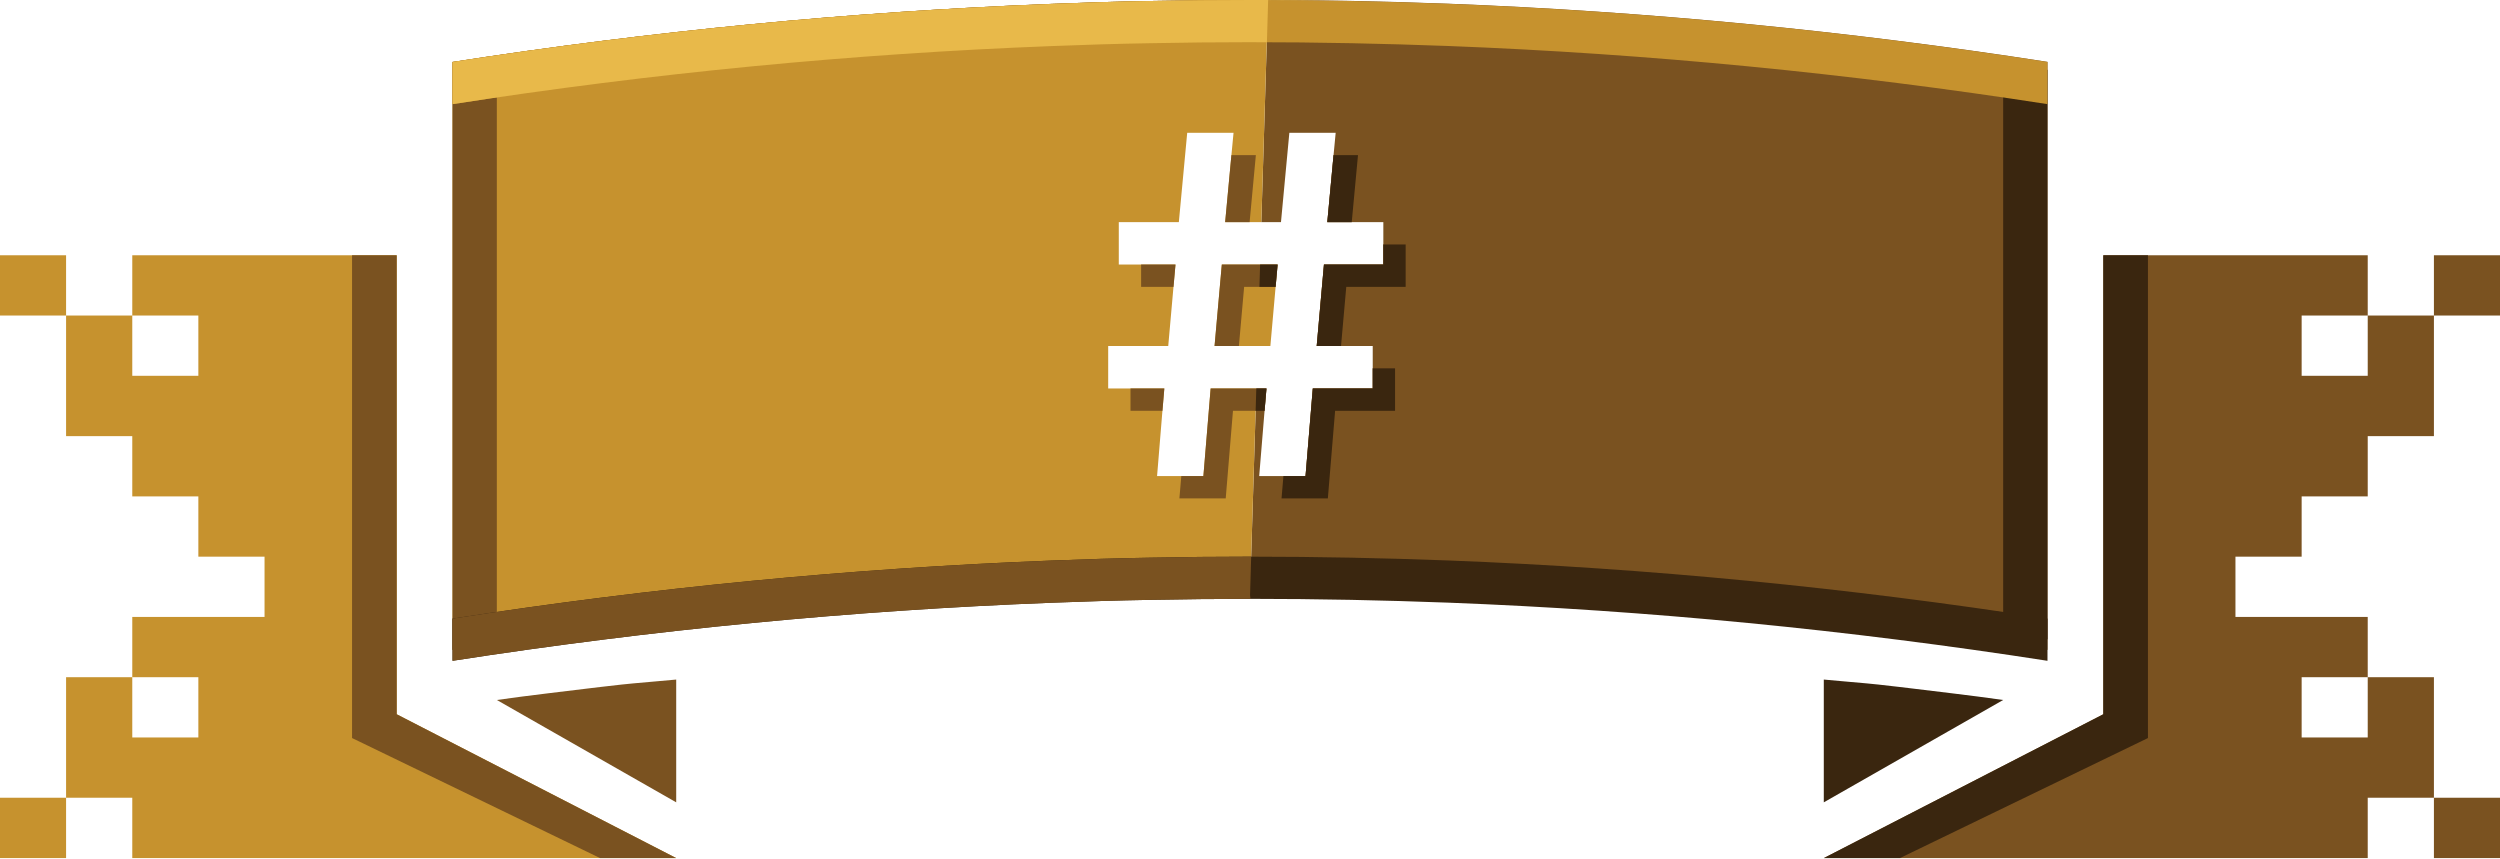
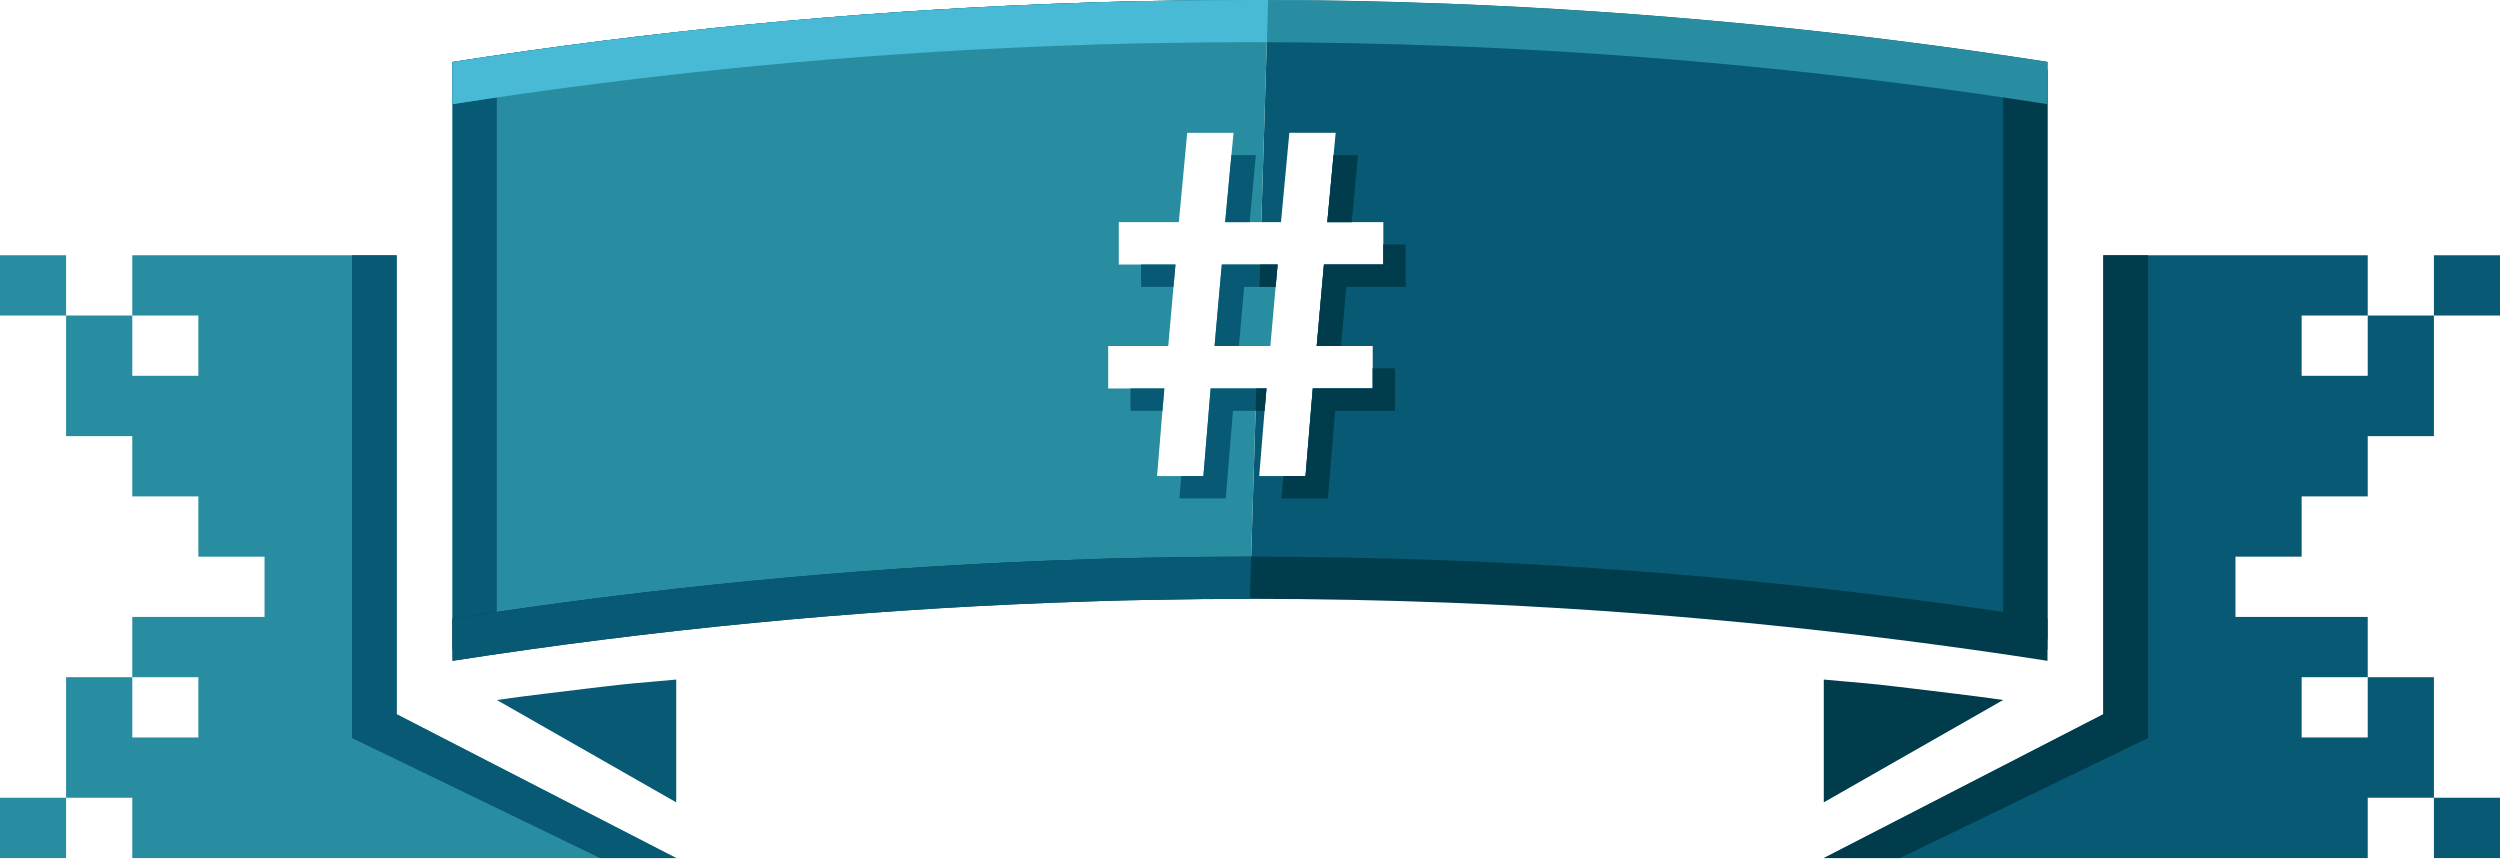
<svg xmlns="http://www.w3.org/2000/svg" id="Ebene_2" data-name="Ebene 2" viewBox="0 0 223.97 76.87">
  <defs>
    <style>
      .cls-1 {
-         fill: #e8b94a;
+         fill: #288da0;
      }

      .cls-2 {
-         fill: #7a5220;
+         fill: #085973;
      }

      .cls-3 {
-         fill: #3a260f;
+         fill: #48bad5;
      }

      .cls-4 {
-         fill: #c6922e;
+         fill: #288da0;
+       }
+ 
+       .cls-5 {
+         fill: #003c4c;
+       }
+ 
+       .cls-6 {
+         fill: #085973;
+       }
+ 
+       .cls-7 {
+         fill: #003c4c;
      }
    </style>
  </defs>
-   <g id="reserve">
-     <g>
-       <path class="cls-3" d="M168.21,61.32l1.93.22c.31.04.61.07.92.11,1.26.15,2.53.3,3.8.46,2.16.27,2.45.3,4.6.6l-16.07,9.17v-11c.83.09,3.98.34,4.81.44Z" />
-       <path class="cls-2" d="M206.2,49.87v-5.4h5.92v-5.4h5.93v-10.8h-5.93v5.4h-5.92v-5.4h5.92v-5.4h-23.69v41.12l-25.03,12.88h48.72v-5.4h5.93v-10.8h-5.93v5.4h-5.92v-5.4h5.92v-5.4h-11.85v-5.4h5.93ZM218.05,71.47v5.4h5.92v-5.4h-5.92ZM218.05,22.87v5.4h5.92v-5.4h-5.92Z" />
-       <path class="cls-2" d="M55.76,61.32l-1.93.22c-.31.04-.61.07-.92.11-1.26.15-2.53.3-3.8.46-2.16.27-2.45.3-4.6.6l16.07,9.17v-11c-.83.09-3.98.34-4.81.44Z" />
-       <path class="cls-4" d="M35.54,63.99V22.87H11.85v5.4h5.92v5.4h-5.92v-5.4h-5.93v10.8h5.93v5.4h5.92v5.4h5.93v5.4h-11.85v5.4h5.92v5.4h-5.92v-5.4h-5.93v10.8h5.93v5.4h48.72l-25.03-12.88ZM0,71.47v5.4h5.92v-5.4H0ZM0,22.87v5.4h5.92v-5.4H0Z" />
-       <polygon class="cls-2" points="35.54 63.99 35.54 22.87 31.54 22.87 31.54 66.12 53.75 76.87 60.57 76.87 35.54 63.99" />
-       <polygon class="cls-3" points="188.43 63.99 188.43 22.87 192.43 22.87 192.43 66.12 170.22 76.87 163.4 76.87 188.43 63.99" />
-       <polygon class="cls-4" points="114.46 23.7 114.28 25.7 113.81 31 108.81 31 109.46 23.7 114.46 23.7" />
-       <path class="cls-2" d="M183.43,5.55v52.67c-1.22-.16-2.45-.31-3.67-.46-.1-.02-.2-.03-.3-.04-22.71-2.81-45.21-4.31-67.47-4.38-.59-.01-1.19-.01-1.78-.01h1.78l.1-3.46.4-13.07.06-2h.91l-.17,2-.48,5.85h4.15l.65-7.85h5.37v-3.8h-5.02l.65-7.3h5.32v-3.8h-5.02l.56-6,.19-2h-4.15l-.75,8h-1.76l.49-16.11.12-3.77c-.53-.01-1.05-.02-1.58-.02.61,0,1.21,0,1.82,0,.6,0,1.2,0,1.81.01.59,0,1.19.01,1.78.02.29,0,.59.01.89.01.91.01,1.82.02,2.73.04,2.89.06,5.78.14,8.68.25,17.9.69,35.79,2.43,53.69,5.21Z" />
-       <path class="cls-4" d="M113.61.02l-.12,3.77-.49,16.11h-3.24l.56-6,.19-2h-4.15l-.75,8h-5.38v3.8h5.08l-.18,2-.47,5.3h-5.38v3.8h5.03l-.17,2-.48,5.85h4.15l.65-7.85h4.09l-.06,2-.4,13.07-.1,3.46h-1.78c-1.48,0-2.97.01-4.45.02-2.88.02-5.76.07-8.63.15-4.5.11-8.99.28-13.46.52-2.75.14-5.49.31-8.22.5-4.07.28-8.14.61-12.19,1-1.67.15-3.34.32-5,.49-.15.02-.3.04-.45.05-1.52.17-3.03.33-4.55.51-2.92.34-5.84.7-8.75,1.09-1.32.18-2.65.37-3.97.56V5.55C58.42,2.77,76.29,1.04,94.16.35c2.98-.12,5.95-.21,8.93-.26,2.97-.06,5.95-.09,8.93-.09h.01c.53,0,1.05,0,1.58.02Z" />
-       <path class="cls-2" d="M108.46,34.8l-.65,7.85h-1.98l-.17,2h4.15l.65-7.85h2.83l.17-2h-5ZM109.46,23.7l-.65,7.3h2.18l.47-5.3h2.82l.18-2h-5ZM119.47,13.9l-.56,6h2.19l.56-6h-2.19ZM122.98,33v1.8h-5.37l-.65,7.85h-1.98l-.17,2h4.15l.65-7.85h5.37v-3.8h-2ZM123.93,21.9v1.8h-5.32l-.65,7.3h2.18l.47-5.3h5.32v-3.8h-2ZM110.32,13.9l-.56,6h2.19l.56-6h-2.19ZM102.23,23.7v2h2.9l.18-2h-3.08ZM101.28,34.8v2h2.86l.17-2h-3.03Z" />
-       <path class="cls-3" d="M112.55,34.8l-.06,2h.8l.17-2h-.91ZM112.89,23.7l-.06,2h1.45l.18-2h-1.57ZM119.47,13.9l-.56,6h2.19l.56-6h-2.19ZM122.98,33v1.8h-5.37l-.65,7.85h-1.98l-.17,2h4.15l.65-7.85h5.37v-3.8h-2ZM123.93,21.9v1.8h-5.32l-.65,7.3h2.18l.47-5.3h5.32v-3.8h-2Z" />
-       <path class="cls-2" d="M44.51,5.55C62.39,2.77,80.26,1.04,98.13.35c2.98-.12,5.95-.21,8.93-.26,2.18-.04,4.37-.05,6.55-.07h0c-.53-.01-1.05-.02-1.58-.02h-.01c-2.98,0-5.96.03-8.93.09-2.98.05-5.95.14-8.93.26-17.87.69-35.74,2.42-53.62,5.2v52.67c1.32-.19,2.64-.36,3.97-.54V5.55Z" />
-       <path class="cls-3" d="M183.43,6.26l-3.97-1.12v52.67c1.32-.19,2.64-.36,3.97-.54V6.26Z" />
-       <path class="cls-4" d="M129.74.34c-2.9-.11-5.79-.19-8.68-.25-3.01-.06-6.02-.09-9.03-.09h-.01c-2.98,0-5.96.03-8.93.09-2.98.05-5.95.14-8.93.26-17.87.69-35.74,2.42-53.62,5.2v3.78c17.88-2.78,35.75-4.51,53.62-5.2,2.98-.12,5.95-.21,8.93-.26,2.97-.06,5.95-.09,8.93-.09h.01c3.01,0,6.02.03,9.03.09,2.89.06,5.78.14,8.68.25,17.9.69,35.79,2.43,53.69,5.21v-3.78c-17.9-2.78-35.79-4.52-53.69-5.21Z" />
-       <path class="cls-3" d="M129.74,50.21c-2.9-.11-5.79-.19-8.68-.25-3.01-.06-6.02-.09-9.03-.09h-.01c-2.98,0-5.96.03-8.93.09-2.98.05-5.95.14-8.93.26-17.87.69-35.74,2.42-53.62,5.2v3.78c17.88-2.78,35.75-4.51,53.62-5.2,2.98-.12,5.95-.21,8.93-.26,2.97-.06,5.95-.09,8.93-.09h.01c3.01,0,6.02.03,9.03.09,2.89.06,5.78.14,8.68.25,17.9.69,35.79,2.43,53.69,5.21v-3.78c-17.9-2.78-35.79-4.52-53.69-5.21Z" />
-       <path class="cls-1" d="M118.33.05c-2.41-.02-4.72-.03-4.72-.03l-.11,3.77c-.49-.01-.98-.01-1.47-.01h-.01c-2.98,0-5.96.03-8.93.09-2.98.05-5.95.14-8.93.26-17.87.69-35.74,2.42-53.62,5.2v-3.78C58.42,2.77,76.29,1.04,94.16.35c2.98-.12,5.95-.21,8.93-.26,2.97-.06,5.95-.09,8.93-.09h.01c2.1,0,4.2,0,6.3.05Z" />
-       <path class="cls-2" d="M111.99,53.33l.04.32h-.01c-2.98,0-5.96.03-8.93.09-2.98.05-5.95.14-8.93.26-17.87.69-35.74,2.42-53.62,5.2v-3.78c17.88-2.78,35.75-4.51,53.62-5.2,2.98-.12,5.95-.21,8.93-.26,2.97-.06,5.95-.09,8.93-.09h.07l-.1,3.46Z" />
-     </g>
+   <g id="trickwork">
+     <path class="cls-5" d="M168.21,61.32l1.93.22c.31.04.61.07.92.11,1.26.15,2.53.3,3.8.46,2.16.27,2.45.3,4.6.6l-16.07,9.17v-11c.83.09,3.98.34,4.81.44Z" />
+     <path class="cls-2" d="M206.2,49.87v-5.4h5.92v-5.4h5.93v-10.8h-5.93v5.4h-5.92v-5.4h5.92v-5.4h-23.69v41.12l-25.03,12.88h48.72v-5.4h5.93v-10.8h-5.93v5.4h-5.92v-5.4h5.92v-5.4h-11.85v-5.4h5.93ZM218.05,71.47v5.4h5.92v-5.4h-5.92ZM218.05,22.87v5.4h5.92v-5.4h-5.92Z" />
+     <path class="cls-2" d="M55.76,61.32l-1.93.22c-.31.04-.61.07-.92.11-1.26.15-2.53.3-3.8.46-2.16.27-2.45.3-4.6.6l16.07,9.17v-11c-.83.09-3.98.34-4.81.44Z" />
+     <path class="cls-1" d="M35.54,63.99V22.87H11.85v5.4h5.92v5.4h-5.92v-5.4h-5.93v10.8h5.93v5.4h5.92v5.4h5.93v5.4h-11.85v5.4h5.92v5.4h-5.92v-5.4h-5.93v10.8h5.93v5.4h48.72l-25.03-12.88ZM0,71.47v5.4h5.92v-5.4H0ZM0,22.87v5.4h5.92v-5.4H0Z" />
+     <polygon class="cls-2" points="35.54 63.99 35.54 22.87 31.54 22.87 31.54 66.12 53.75 76.87 60.57 76.87 35.54 63.99" />
+     <polygon class="cls-5" points="188.43 63.99 188.43 22.87 192.43 22.87 192.43 66.12 170.22 76.87 163.4 76.87 188.43 63.99" />
+     <polygon class="cls-4" points="114.46 23.7 114.28 25.7 113.81 31 108.81 31 109.46 23.7 114.46 23.7" />
+     <path class="cls-2" d="M183.43,5.55v52.67c-1.22-.16-2.45-.31-3.67-.46-.1-.02-.2-.03-.3-.04-22.71-2.81-45.21-4.31-67.47-4.38-.59-.01-1.19-.01-1.78-.01h1.78l.1-3.46.4-13.07.06-2h.91l-.17,2-.48,5.85h4.15l.65-7.85h5.37v-3.8h-5.02l.65-7.3h5.32v-3.8h-5.02l.56-6,.19-2h-4.15l-.75,8h-1.76l.49-16.11.12-3.77c-.53-.01-1.05-.02-1.58-.02.61,0,1.21,0,1.82,0,.6,0,1.2,0,1.81.01.59,0,1.19.01,1.78.02.29,0,.59.01.89.01.91.01,1.82.02,2.73.04,2.89.06,5.78.14,8.68.25,17.9.69,35.79,2.43,53.69,5.21Z" />
+     <path class="cls-1" d="M113.61.02l-.12,3.77-.49,16.11h-3.24l.56-6,.19-2h-4.15l-.75,8h-5.38v3.8h5.08l-.18,2-.47,5.3h-5.38v3.8h5.03l-.17,2-.48,5.85h4.15l.65-7.85h4.09l-.06,2-.4,13.07-.1,3.46h-1.78c-1.48,0-2.97.01-4.45.02-2.88.02-5.76.07-8.63.15-4.5.11-8.99.28-13.46.52-2.75.14-5.49.31-8.22.5-4.07.28-8.14.61-12.19,1-1.67.15-3.34.32-5,.49-.15.02-.3.04-.45.05-1.52.17-3.03.33-4.55.51-2.92.34-5.84.7-8.75,1.09-1.32.18-2.65.37-3.97.56V5.55C58.42,2.77,76.29,1.04,94.16.35c2.98-.12,5.95-.21,8.93-.26,2.97-.06,5.95-.09,8.93-.09h.01c.53,0,1.05,0,1.58.02Z" />
+     <path class="cls-6" d="M108.46,34.8l-.65,7.85h-1.98l-.17,2h4.15l.65-7.85h2.83l.17-2h-5ZM109.46,23.7l-.65,7.3h2.18l.47-5.3h2.82l.18-2h-5ZM119.47,13.9l-.56,6h2.19l.56-6h-2.19ZM122.98,33v1.8h-5.37l-.65,7.85h-1.98l-.17,2h4.15l.65-7.85h5.37v-3.8h-2ZM123.93,21.9v1.8h-5.32l-.65,7.3h2.18l.47-5.3h5.32v-3.8h-2ZM110.32,13.9l-.56,6h2.19l.56-6h-2.19ZM102.23,23.7v2h2.9l.18-2h-3.08ZM101.28,34.8v2h2.86l.17-2h-3.03Z" />
+     <path class="cls-7" d="M112.55,34.8l-.06,2h.8l.17-2h-.91ZM112.89,23.7l-.06,2h1.45l.18-2h-1.57ZM119.47,13.9l-.56,6h2.19l.56-6h-2.19ZM122.98,33v1.8h-5.37l-.65,7.85h-1.98l-.17,2h4.15l.65-7.85h5.37v-3.8h-2ZM123.93,21.9v1.8h-5.32l-.65,7.3h2.18l.47-5.3h5.32v-3.8h-2Z" />
+     <path class="cls-2" d="M44.51,5.55C62.39,2.77,80.26,1.04,98.13.35c2.98-.12,5.95-.21,8.93-.26,2.18-.04,4.37-.05,6.55-.07h0c-.53-.01-1.05-.02-1.58-.02h-.01c-2.98,0-5.96.03-8.93.09-2.98.05-5.95.14-8.93.26-17.87.69-35.74,2.42-53.62,5.2v52.67c1.32-.19,2.64-.36,3.97-.54V5.55Z" />
+     <path class="cls-7" d="M183.43,6.26l-3.97-1.12v52.67c1.32-.19,2.64-.36,3.97-.54V6.26Z" />
+     <path class="cls-1" d="M129.74.34c-2.9-.11-5.79-.19-8.68-.25-3.01-.06-6.02-.09-9.03-.09h-.01c-2.98,0-5.96.03-8.93.09-2.98.05-5.95.14-8.93.26-17.87.69-35.74,2.42-53.62,5.2v3.78c17.88-2.78,35.75-4.51,53.62-5.2,2.98-.12,5.95-.21,8.93-.26,2.97-.06,5.95-.09,8.93-.09h.01c3.01,0,6.02.03,9.03.09,2.89.06,5.78.14,8.68.25,17.9.69,35.79,2.43,53.69,5.21v-3.78c-17.9-2.78-35.79-4.52-53.69-5.21Z" />
+     <path class="cls-5" d="M129.74,50.21c-2.9-.11-5.79-.19-8.68-.25-3.01-.06-6.02-.09-9.03-.09h-.01c-2.98,0-5.96.03-8.93.09-2.98.05-5.95.14-8.93.26-17.87.69-35.74,2.42-53.62,5.2v3.78c17.88-2.78,35.75-4.51,53.62-5.2,2.98-.12,5.95-.21,8.93-.26,2.97-.06,5.95-.09,8.93-.09h.01c3.01,0,6.02.03,9.03.09,2.89.06,5.78.14,8.68.25,17.9.69,35.79,2.43,53.69,5.21v-3.78c-17.9-2.78-35.79-4.52-53.69-5.21Z" />
+     <path class="cls-3" d="M118.33.05c-2.41-.02-4.72-.03-4.72-.03l-.11,3.77c-.49-.01-.98-.01-1.47-.01h-.01c-2.98,0-5.96.03-8.93.09-2.98.05-5.95.14-8.93.26-17.87.69-35.74,2.42-53.62,5.2v-3.78C58.42,2.77,76.29,1.04,94.16.35c2.98-.12,5.95-.21,8.93-.26,2.97-.06,5.95-.09,8.93-.09h.01c2.1,0,4.2,0,6.3.05Z" />
+     <path class="cls-2" d="M111.99,53.33l.04.32h-.01c-2.98,0-5.96.03-8.93.09-2.98.05-5.95.14-8.93.26-17.87.69-35.74,2.42-53.62,5.2v-3.78c17.88-2.78,35.75-4.51,53.62-5.2,2.98-.12,5.95-.21,8.93-.26,2.97-.06,5.95-.09,8.93-.09h.07l-.1,3.46Z" />
  </g>
</svg>
